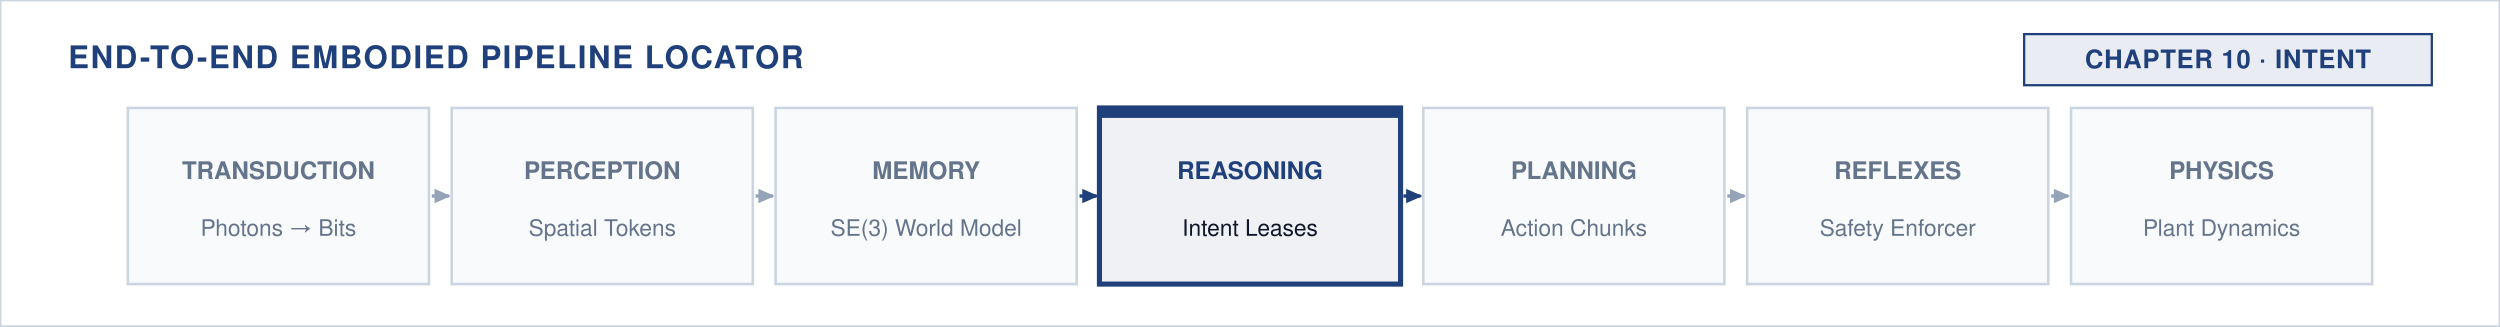
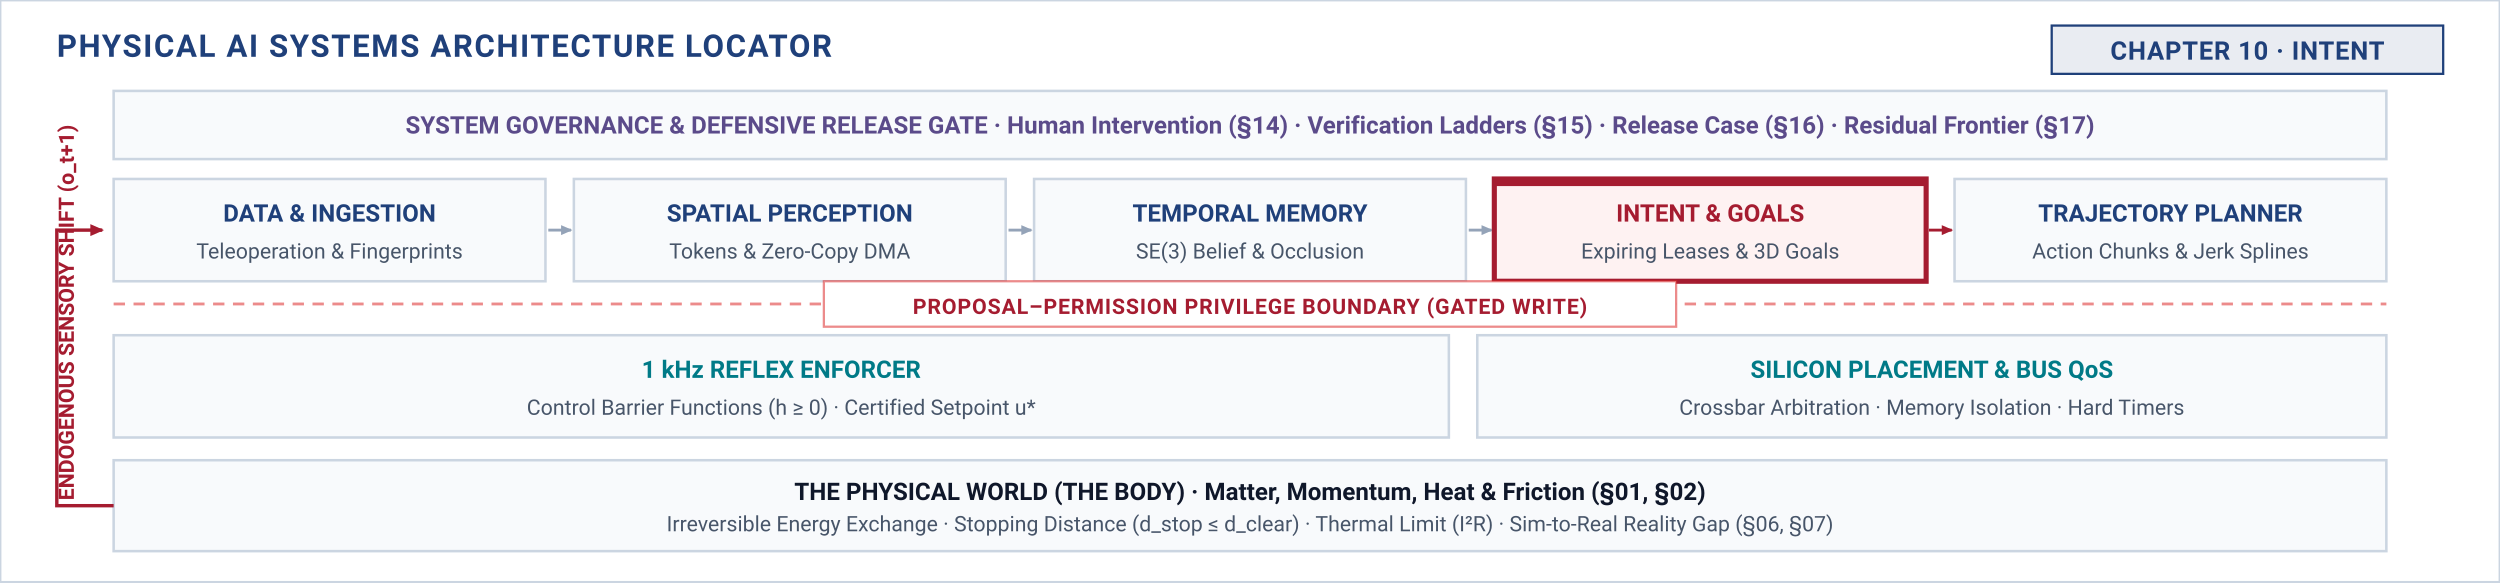
- <svg xmlns="http://www.w3.org/2000/svg" viewBox="0 0 880 115" width="100%" height="100%">
+ <svg xmlns="http://www.w3.org/2000/svg" viewBox="0 0 880 205" width="100%" height="100%">
  <style>
-   text { font-family: "Helvetica Neue", Helvetica, Arial, sans-serif; }
-   .section-hdr { font-size: 11px; font-weight: 700; fill: #1F407A; letter-spacing: 0.05em; }
+   text { font-family: -apple-system, BlinkMacSystemFont, "Segoe UI", Roboto, "Helvetica Neue", Arial, sans-serif; }
+   .hdr-title { font-size: 11px; font-weight: 700; fill: #1F407A; letter-spacing: 0.05em; }
  .badge-text { font-size: 9px; font-weight: 700; text-anchor: middle; letter-spacing: 0.03em; }
+   .tier-title { font-size: 8.5px; font-weight: 700; fill: #475569; letter-spacing: 0.04em; }
+   .card-title { font-size: 8.5px; font-weight: 700; text-anchor: middle; }
+   .card-sub { font-size: 7.5px; text-anchor: middle; }
+   .banner-text { font-size: 8.5px; font-weight: 700; text-anchor: middle; }
+   .loop-text { font-size: 7.5px; font-weight: 700; fill: #A51C30; }
+   .boundary-text { font-size: 7.5px; font-weight: 700; fill: #A51C30; text-anchor: middle; letter-spacing: 0.04em; }
</style>
  <defs>
-     <marker id="arr-navy" viewBox="0 0 10 10" refX="7" refY="5" markerWidth="6" markerHeight="6" orient="auto-start-reverse">
+     <marker id="arr-navy" viewBox="0 0 10 10" refX="7" refY="5" markerWidth="5" markerHeight="5" orient="auto-start-reverse">
      <path d="M 0 1.5 L 8 5 L 0 8.5 z" fill="#1F407A" />
    </marker>
-     <marker id="arr-slate" viewBox="0 0 10 10" refX="7" refY="5" markerWidth="6" markerHeight="6" orient="auto-start-reverse">
+     <marker id="arr-crimson" viewBox="0 0 10 10" refX="7" refY="5" markerWidth="5" markerHeight="5" orient="auto-start-reverse">
+       <path d="M 0 1.5 L 8 5 L 0 8.5 z" fill="#A51C30" />
+     </marker>
+     <marker id="arr-slate" viewBox="0 0 10 10" refX="7" refY="5" markerWidth="5" markerHeight="5" orient="auto-start-reverse">
      <path d="M 0 1.5 L 8 5 L 0 8.5 z" fill="#94A3B8" />
    </marker>
-     <marker id="arr-crimson" viewBox="0 0 10 10" refX="7" refY="5" markerWidth="6" markerHeight="6" orient="auto-start-reverse">
-       <path d="M 0 1.5 L 8 5 L 0 8.5 z" fill="#A51C30" />
-     </marker>
  </defs>
-   <rect width="880" height="115" fill="#FFFFFF" stroke="#CBD5E1" stroke-width="1" />
-   <text x="24" y="24" class="section-hdr">END-TO-END EMBODIED PIPELINE LOCATOR</text>
-   <rect x="712.5" y="12" width="143.5" height="18" fill="#1F407A" fill-opacity="0.10" stroke="#1F407A" stroke-width="0.8" />
-   <text x="784.25" y="24" class="badge-text" fill="#1F407A">CHAPTER 10 · INTENT</text>
-   <rect x="45.0" y="38" width="106" height="62" fill="#F8FAFC" stroke="#CBD5E1" stroke-width="0.9" />
-   <text x="98.0" y="63" font-size="8.5" font-weight="600" fill="#64748B" text-anchor="middle">TRANSDUCTION</text>
-   <text x="98.0" y="83" font-size="8" fill="#64748B" text-anchor="middle">Photons → Bits</text>
-   <line x1="152.0" y1="69.0" x2="158.0" y2="69.0" stroke="#94A3B8" stroke-width="1.2" marker-end="url(#arr-slate)" />
-   <rect x="159.0" y="38" width="106" height="62" fill="#F8FAFC" stroke="#CBD5E1" stroke-width="0.9" />
-   <text x="212.0" y="63" font-size="8.5" font-weight="600" fill="#64748B" text-anchor="middle">PERCEPTION</text>
-   <text x="212.0" y="83" font-size="8" fill="#64748B" text-anchor="middle">Spatial Tokens</text>
-   <line x1="266.0" y1="69.0" x2="272.0" y2="69.0" stroke="#94A3B8" stroke-width="1.2" marker-end="url(#arr-slate)" />
-   <rect x="273.0" y="38" width="106" height="62" fill="#F8FAFC" stroke="#CBD5E1" stroke-width="0.9" />
-   <text x="326.0" y="63" font-size="8.5" font-weight="600" fill="#64748B" text-anchor="middle">MEMORY</text>
-   <text x="326.0" y="83" font-size="8" fill="#64748B" text-anchor="middle">SE(3) World Model</text>
-   <line x1="380.0" y1="69.0" x2="386.0" y2="69.0" stroke="#1F407A" stroke-width="1.2" marker-end="url(#arr-navy)" />
-   <rect x="387.0" y="38" width="106" height="62" fill="#1F407A12" stroke="#1F407A" stroke-width="1.8" />
-   <rect x="387.0" y="38" width="106" height="3.5" fill="#1F407A" />
-   <text x="440.0" y="63" font-size="8.5" font-weight="700" fill="#1F407A" text-anchor="middle">REASONING</text>
-   <text x="440.0" y="83" font-size="8" fill="#0F172A" text-anchor="middle">Intent Leases</text>
-   <line x1="494.0" y1="69.0" x2="500.0" y2="69.0" stroke="#1F407A" stroke-width="1.2" marker-end="url(#arr-navy)" />
-   <rect x="501.0" y="38" width="106" height="62" fill="#F8FAFC" stroke="#CBD5E1" stroke-width="0.9" />
-   <text x="554.0" y="63" font-size="8.5" font-weight="600" fill="#64748B" text-anchor="middle">PLANNING</text>
-   <text x="554.0" y="83" font-size="8" fill="#64748B" text-anchor="middle">Action Chunks</text>
-   <line x1="608.0" y1="69.0" x2="614.0" y2="69.0" stroke="#94A3B8" stroke-width="1.2" marker-end="url(#arr-slate)" />
-   <rect x="615.0" y="38" width="106" height="62" fill="#F8FAFC" stroke="#CBD5E1" stroke-width="0.9" />
-   <text x="668.0" y="63" font-size="8.5" font-weight="600" fill="#64748B" text-anchor="middle">REFLEXES</text>
-   <text x="668.0" y="83" font-size="8" fill="#64748B" text-anchor="middle">Safety Enforcer</text>
-   <line x1="722.0" y1="69.0" x2="728.0" y2="69.0" stroke="#94A3B8" stroke-width="1.2" marker-end="url(#arr-slate)" />
-   <rect x="729.0" y="38" width="106" height="62" fill="#F8FAFC" stroke="#CBD5E1" stroke-width="0.9" />
-   <text x="782.0" y="63" font-size="8.5" font-weight="600" fill="#64748B" text-anchor="middle">PHYSICS</text>
-   <text x="782.0" y="83" font-size="8" fill="#64748B" text-anchor="middle">Plant Dynamics</text>
+   <rect width="880" height="205" fill="#FFFFFF" stroke="#CBD5E1" stroke-width="1" />
+   <text x="20" y="20" class="hdr-title">PHYSICAL AI SYSTEMS ARCHITECTURE LOCATOR</text>
+   <rect x="722.2" y="9" width="137.8" height="17" fill="#1F407A" fill-opacity="0.10" stroke="#1F407A" stroke-width="0.8" />
+   <text x="791.1" y="21" class="badge-text" fill="#1F407A">CHAPTER 10 · INTENT</text>
+   <rect x="40" y="32" width="800" height="24" fill="#F8FAFC" stroke="#CBD5E1" stroke-width="0.9" />
+   <text x="440" y="47" class="banner-text" fill="#5B4B8A">SYSTEM GOVERNANCE &amp; DEFENSIVE RELEASE GATE · Human Intervention (§14) · Verification Ladders (§15) · Release Case (§16) · Residual Frontier (§17)</text>
+   <rect x="40" y="63" width="152" height="36" fill="#F8FAFC" stroke="#CBD5E1" stroke-width="0.9" />
+   <text x="116.0" y="78" class="card-title" fill="#1F407A">DATA &amp; INGESTION</text>
+   <text x="116.0" y="91" class="card-sub" fill="#475569">Teleoperation &amp; Fingerprints</text>
+   <line x1="193" y1="81.0" x2="201" y2="81.0" stroke="#94A3B8" stroke-width="1.0" marker-end="url(#arr-slate)" />
+   <rect x="202" y="63" width="152" height="36" fill="#F8FAFC" stroke="#CBD5E1" stroke-width="0.9" />
+   <text x="278.0" y="78" class="card-title" fill="#1F407A">SPATIAL PERCEPTION</text>
+   <text x="278.0" y="91" class="card-sub" fill="#475569">Tokens &amp; Zero-Copy DMA</text>
+   <line x1="355" y1="81.0" x2="363" y2="81.0" stroke="#94A3B8" stroke-width="1.0" marker-end="url(#arr-slate)" />
+   <rect x="364" y="63" width="152" height="36" fill="#F8FAFC" stroke="#CBD5E1" stroke-width="0.9" />
+   <text x="440.0" y="78" class="card-title" fill="#1F407A">TEMPORAL MEMORY</text>
+   <text x="440.0" y="91" class="card-sub" fill="#475569">SE(3) Belief &amp; Occlusion</text>
+   <line x1="517" y1="81.0" x2="525" y2="81.0" stroke="#94A3B8" stroke-width="1.0" marker-end="url(#arr-slate)" />
+   <rect x="526" y="63" width="152" height="36" fill="#FEF2F2" stroke="#A51C30" stroke-width="1.8" />
+   <rect x="526" y="63" width="152" height="2.5" fill="#A51C30" />
+   <text x="602.0" y="78" class="card-title" fill="#A51C30">INTENT &amp; GOALS</text>
+   <text x="602.0" y="91" class="card-sub" fill="#475569">Expiring Leases &amp; 3D Goals</text>
+   <line x1="679" y1="81.0" x2="687" y2="81.0" stroke="#A51C30" stroke-width="1.0" marker-end="url(#arr-crimson)" />
+   <rect x="688" y="63" width="152" height="36" fill="#F8FAFC" stroke="#CBD5E1" stroke-width="0.9" />
+   <text x="764.0" y="78" class="card-title" fill="#1F407A">TRAJECTORY PLANNER</text>
+   <text x="764.0" y="91" class="card-sub" fill="#475569">Action Chunks &amp; Jerk Splines</text>
+   <line x1="40" y1="107" x2="840" y2="107" stroke="#DC262688" stroke-dasharray="4,3" stroke-width="1.0" />
+   <rect x="290" y="99" width="300" height="16" fill="#FFFFFF" stroke="#DC262688" stroke-width="0.8" />
+   <text x="440" y="110.5" class="boundary-text">PROPOSAL–PERMISSION PRIVILEGE BOUNDARY (GATED WRITE)</text>
+   <rect x="40" y="118" width="470" height="36" fill="#F8FAFC" stroke="#CBD5E1" stroke-width="0.9" />
+   <text x="275.0" y="133" class="card-title" fill="#007A87">1 kHz REFLEX ENFORCER</text>
+   <text x="275.0" y="146" class="card-sub" fill="#475569">Control Barrier Functions (h ≥ 0) · Certified Setpoint u*</text>
+   <rect x="520" y="118" width="320" height="36" fill="#F8FAFC" stroke="#CBD5E1" stroke-width="0.9" />
+   <text x="680.0" y="133" class="card-title" fill="#007A87">SILICON PLACEMENT &amp; BUS QoS</text>
+   <text x="680.0" y="146" class="card-sub" fill="#475569">Crossbar Arbitration · Memory Isolation · Hard Timers</text>
+   <rect x="40" y="162" width="800" height="32" fill="#F8FAFC" stroke="#CBD5E1" stroke-width="0.9" />
+   <text x="440" y="176" class="card-title" fill="#0F172A">THE PHYSICAL WORLD (THE BODY) · Matter, Momentum, Heat &amp; Friction (§01, §02)</text>
+   <text x="440" y="187" class="card-sub" fill="#475569">Irreversible Energy Exchange · Stopping Distance (d_stop ≤ d_clear) · Thermal Limit (I²R) · Sim-to-Real Reality Gap (§06, §07)</text>
+   <path d="M 40 178 L 20 178 L 20 81 L 36 81" fill="none" stroke="#A51C30" stroke-width="1.2" marker-end="url(#arr-crimson)" />
+   <text x="26" y="110" class="loop-text" transform="rotate(-90 26,110)" text-anchor="middle">ENDOGENOUS SENSORY SHIFT (o_t+1)</text>
</svg>
